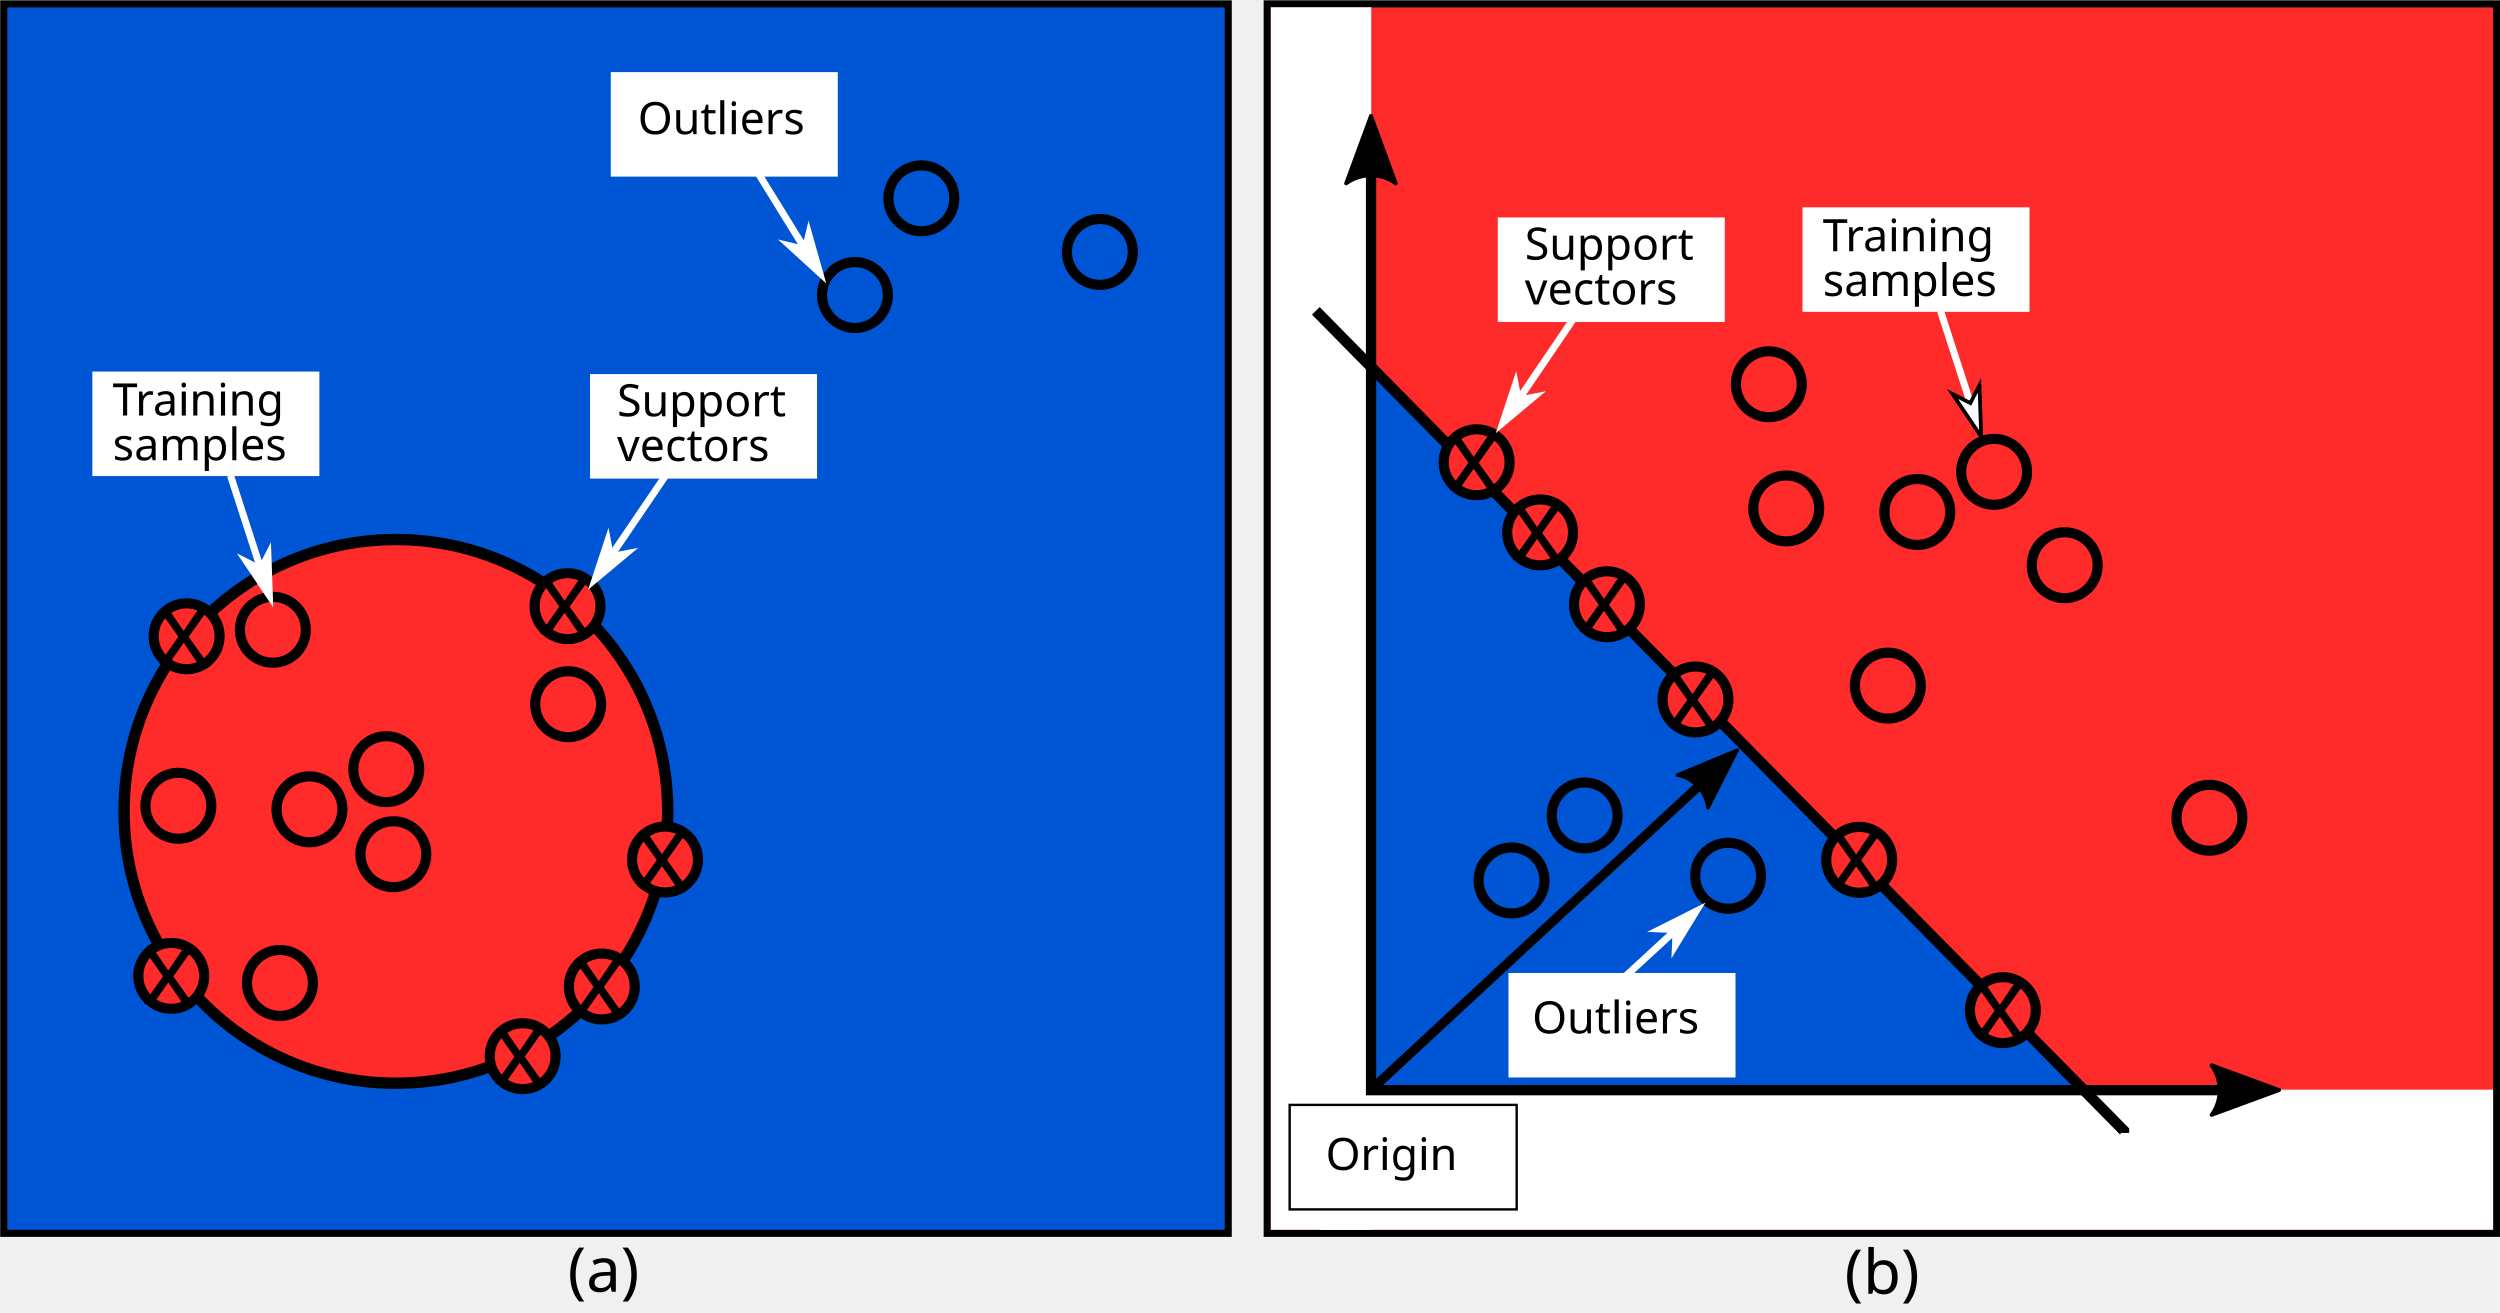
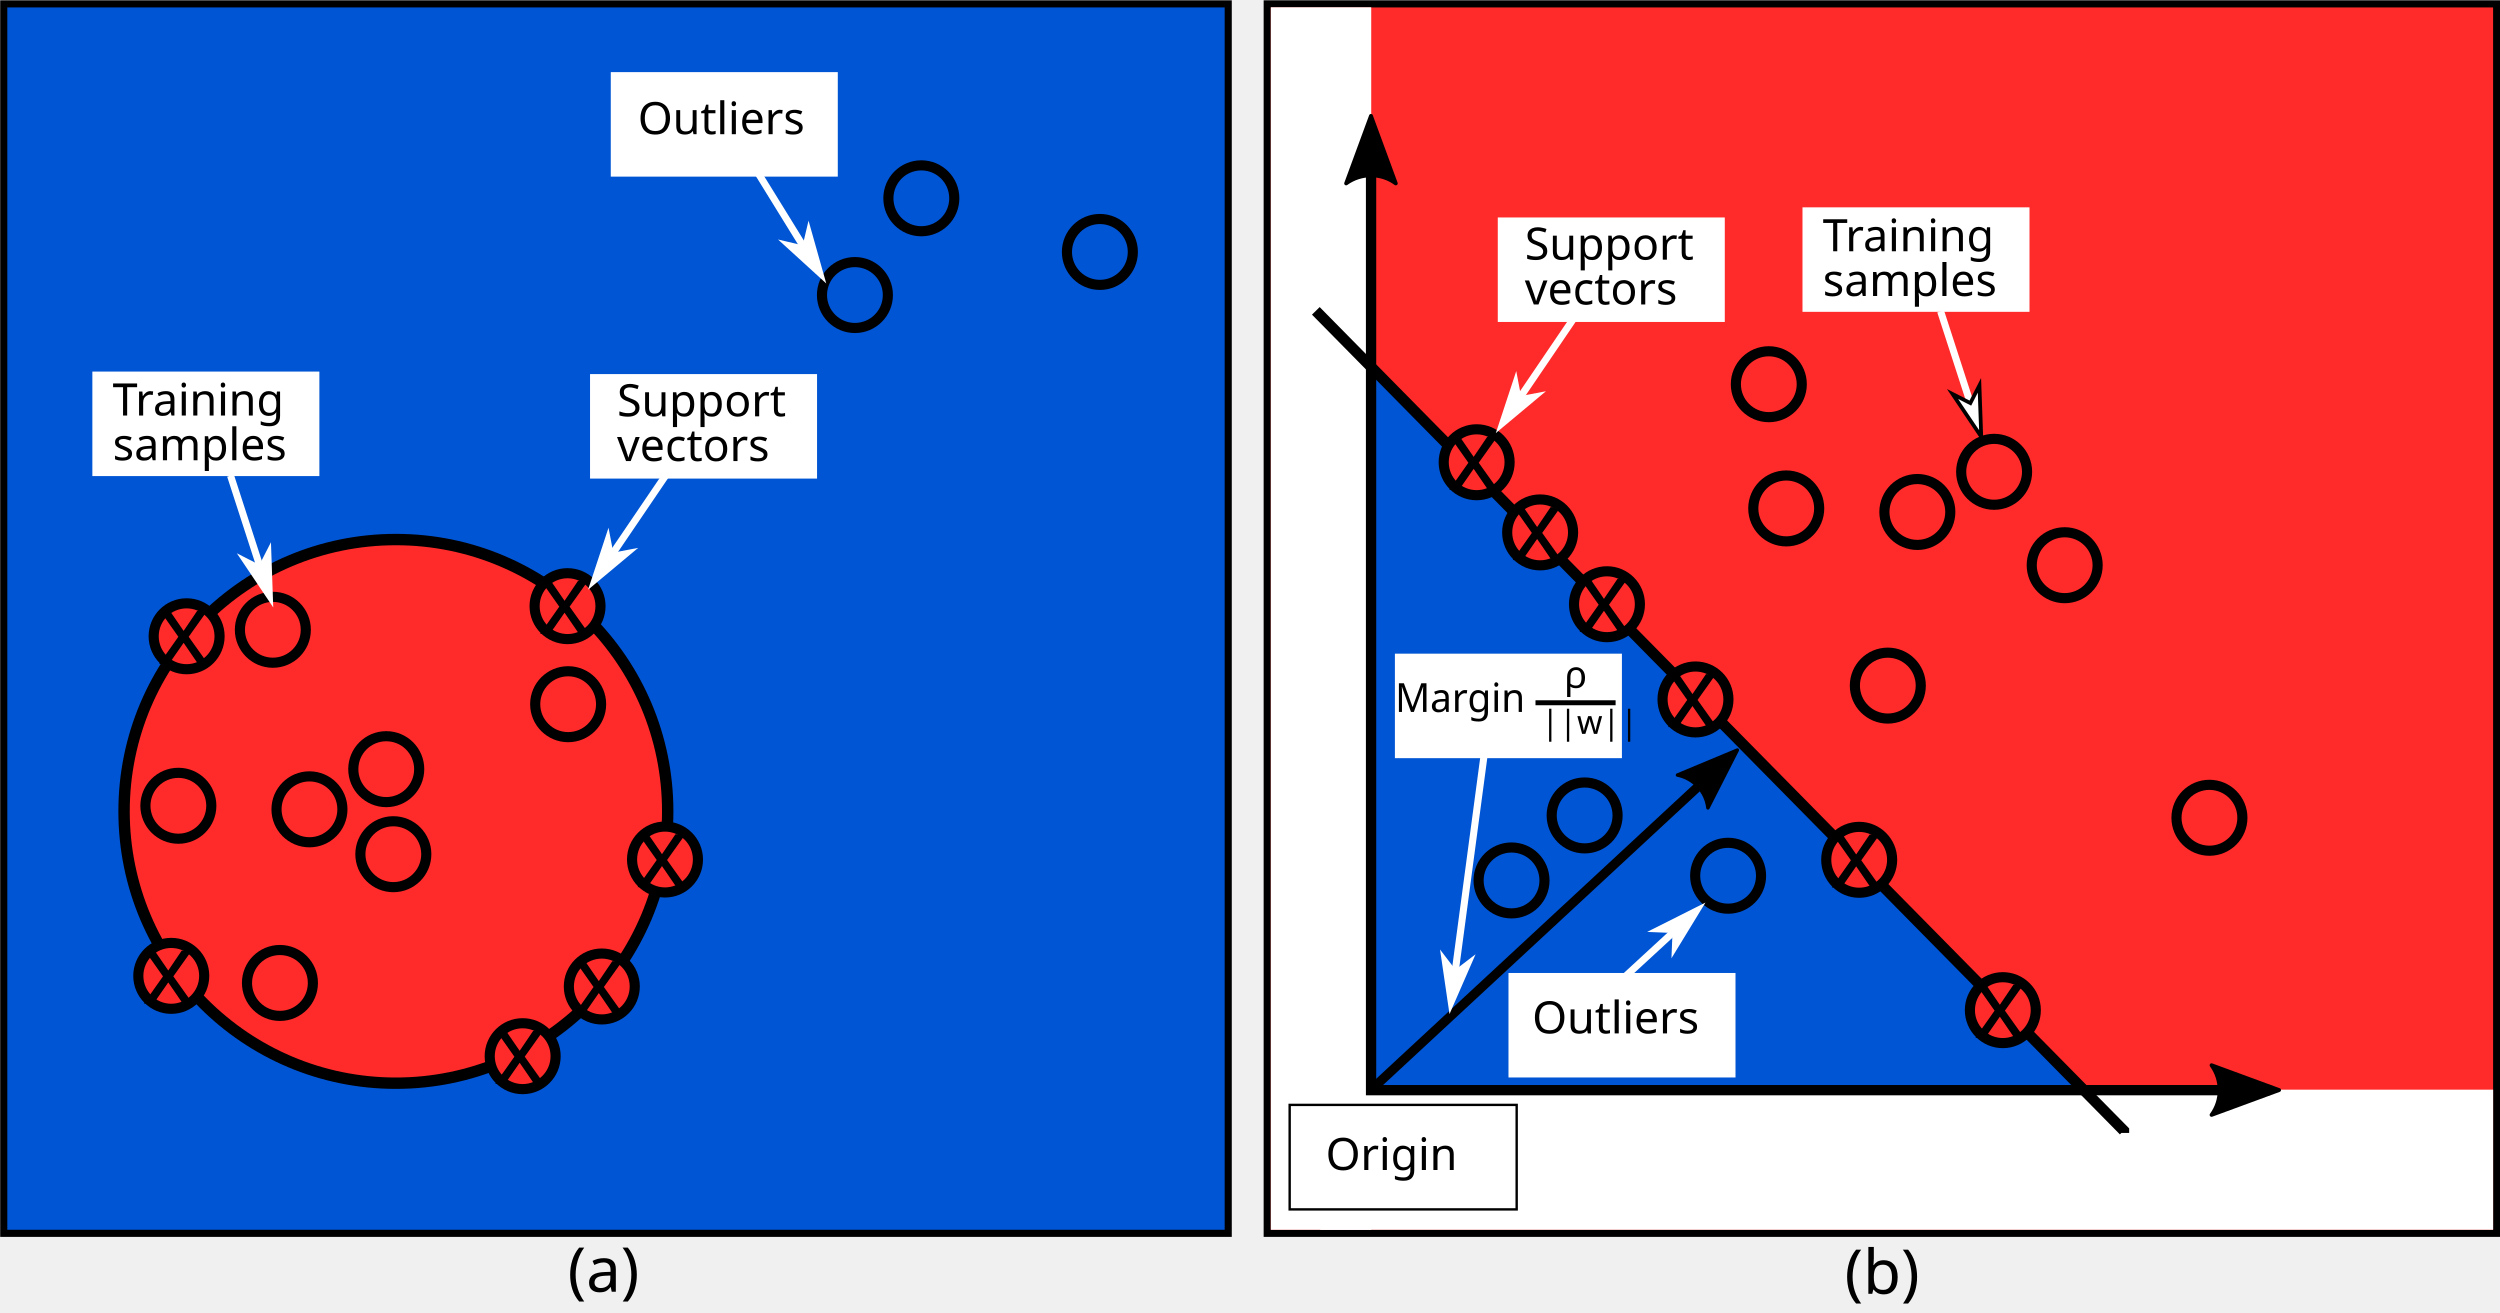
<svg xmlns="http://www.w3.org/2000/svg" width="200mm" height="105mm" viewBox="0 0 200 105" version="1.1" id="svg8">
  <defs id="defs2">
    <marker orient="auto" refY="0.0" refX="0.0" id="marker6698" style="overflow:visible;">
      <path id="path6696" style="fill-rule:evenodd;stroke-width:0.625;stroke-linejoin:round;stroke:#000000;stroke-opacity:1;fill:#000000;fill-opacity:1" d="M 8.719,4.034 L -2.207,0.016 L 8.719,-4.002 C 6.973,-1.63 6.983,1.616 8.719,4.034 z " transform="scale(0.6) rotate(180) translate(0,0)" />
    </marker>
    <marker orient="auto" refY="0.0" refX="0.0" id="Arrow2Mend" style="overflow:visible;">
      <path id="path1139" style="fill-rule:evenodd;stroke-width:0.625;stroke-linejoin:round;stroke:#000000;stroke-opacity:1;fill:#000000;fill-opacity:1" d="M 8.719,4.034 L -2.207,0.016 L 8.719,-4.002 C 6.973,-1.63 6.983,1.616 8.719,4.034 z " transform="scale(0.6) rotate(180) translate(0,0)" />
    </marker>
    <marker orient="auto" refY="0.0" refX="0.0" id="marker6482" style="overflow:visible">
      <path id="path6480" style="fill-rule:evenodd;stroke-width:0.625;stroke-linejoin:round;stroke:#000000;stroke-opacity:1;fill:#000000;fill-opacity:1" d="M 8.719,4.034 L -2.207,0.016 L 8.719,-4.002 C 6.973,-1.63 6.983,1.616 8.719,4.034 z " transform="scale(0.3) translate(-2.3,0)" />
    </marker>
    <marker style="overflow:visible" id="marker6370" refX="0" refY="0" orient="auto">
      <path transform="matrix(-0.4,0,0,-0.4,-4,0)" style="fill:#ffffff;fill-opacity:1;fill-rule:evenodd;stroke:#000000;stroke-width:1pt;stroke-opacity:1" d="M 0,0 5,-5 -12.5,0 5,5 Z" id="path6368" />
    </marker>
    <marker orient="auto" refY="0.0" refX="0.0" id="Arrow1Mend" style="overflow:visible;">
      <path id="path1121" d="M 0.0,0.0 L 5.0,-5.0 L -12.5,0.0 L 5.0,5.0 L 0.0,0.0 z " style="fill-rule:evenodd;stroke:#ffffff;stroke-width:1pt;stroke-opacity:1;fill:#ffffff;fill-opacity:1" transform="scale(0.4) rotate(180) translate(10,0)" />
    </marker>
    <marker orient="auto" refY="0.0" refX="0.0" id="marker2058" style="overflow:visible">
      <path id="path2056" style="fill-rule:evenodd;stroke-width:0.625;stroke-linejoin:round;stroke:#000000;stroke-opacity:1;fill:#000000;fill-opacity:1" d="M 8.719,4.034 L -2.207,0.016 L 8.719,-4.002 C 6.973,-1.63 6.983,1.616 8.719,4.034 z " transform="scale(0.3) translate(-2.3,0)" />
    </marker>
    <marker orient="auto" refY="0.0" refX="0.0" id="marker2000" style="overflow:visible">
      <path id="path1998" style="fill-rule:evenodd;stroke-width:0.625;stroke-linejoin:round;stroke:#000000;stroke-opacity:1;fill:#000000;fill-opacity:1" d="M 8.719,4.034 L -2.207,0.016 L 8.719,-4.002 C 6.973,-1.63 6.983,1.616 8.719,4.034 z " transform="scale(0.6) translate(0,0)" />
    </marker>
    <marker orient="auto" refY="0.0" refX="0.0" id="Arrow2Sstart" style="overflow:visible">
      <path id="path1142" style="fill-rule:evenodd;stroke-width:0.625;stroke-linejoin:round;stroke:#000000;stroke-opacity:1;fill:#000000;fill-opacity:1" d="M 8.719,4.034 L -2.207,0.016 L 8.719,-4.002 C 6.973,-1.63 6.983,1.616 8.719,4.034 z " transform="scale(0.3) translate(-2.3,0)" />
    </marker>
    <marker orient="auto" refY="0.0" refX="0.0" id="marker1898" style="overflow:visible">
      <path id="path1896" style="fill-rule:evenodd;stroke-width:0.625;stroke-linejoin:round;stroke:#000000;stroke-opacity:1;fill:#000000;fill-opacity:1" d="M 8.719,4.034 L -2.207,0.016 L 8.719,-4.002 C 6.973,-1.63 6.983,1.616 8.719,4.034 z " transform="scale(0.6) translate(0,0)" />
    </marker>
    <marker orient="auto" refY="0.0" refX="0.0" id="Arrow2Mstart" style="overflow:visible">
      <path id="path1136" style="fill-rule:evenodd;stroke-width:0.625;stroke-linejoin:round;stroke:#000000;stroke-opacity:1;fill:#000000;fill-opacity:1" d="M 8.719,4.034 L -2.207,0.016 L 8.719,-4.002 C 6.973,-1.63 6.983,1.616 8.719,4.034 z " transform="scale(0.6) translate(0,0)" />
    </marker>
    <marker orient="auto" refY="0.0" refX="0.0" id="Arrow2Lstart" style="overflow:visible">
      <path id="path1130" style="fill-rule:evenodd;stroke-width:0.625;stroke-linejoin:round;stroke:#000000;stroke-opacity:1;fill:#000000;fill-opacity:1" d="M 8.719,4.034 L -2.207,0.016 L 8.719,-4.002 C 6.973,-1.63 6.983,1.616 8.719,4.034 z " transform="scale(1.1) translate(1,0)" />
    </marker>
    <marker orient="auto" refY="0.0" refX="0.0" id="Arrow1Lend" style="overflow:visible;">
      <path id="path1115" d="M 0.0,0.0 L 5.0,-5.0 L -12.5,0.0 L 5.0,5.0 L 0.0,0.0 z " style="fill-rule:evenodd;stroke:#000000;stroke-width:1pt;stroke-opacity:1;fill:#000000;fill-opacity:1" transform="scale(0.8) rotate(180) translate(12.5,0)" />
    </marker>
    <marker orient="auto" refY="0" refX="0" id="Arrow1Mend-0" style="overflow:visible">
      <path id="path1121-6" d="M 0,0 5,-5 -12.5,0 5,5 Z" style="fill:#ffffff;fill-opacity:1;fill-rule:evenodd;stroke:#ffffff;stroke-width:1pt;stroke-opacity:1" transform="matrix(-0.4,0,0,-0.4,-4,0)" />
    </marker>
    <marker orient="auto" refY="0" refX="0" id="Arrow1Mend-8" style="overflow:visible">
      <path id="path1121-7" d="M 0,0 5,-5 -12.5,0 5,5 Z" style="fill:#ffffff;fill-opacity:1;fill-rule:evenodd;stroke:#000000;stroke-width:1pt;stroke-opacity:1" transform="matrix(-0.4,0,0,-0.4,-4,0)" />
    </marker>
    <marker orient="auto" refY="0" refX="0" id="Arrow1Mend-0-2" style="overflow:visible">
      <path id="path1121-6-6" d="M 0,0 5,-5 -12.5,0 5,5 Z" style="fill:#ffffff;fill-opacity:1;fill-rule:evenodd;stroke:#ffffff;stroke-width:1pt;stroke-opacity:1" transform="matrix(-0.4,0,0,-0.4,-4,0)" />
    </marker>
    <marker orient="auto" refY="0" refX="0" id="Arrow1Mend-0-1" style="overflow:visible">
      <path id="path1121-6-7" d="M 0,0 5,-5 -12.5,0 5,5 Z" style="fill:#ffffff;fill-opacity:1;fill-rule:evenodd;stroke:#ffffff;stroke-width:1pt;stroke-opacity:1" transform="matrix(-0.4,0,0,-0.4,-4,0)" />
    </marker>
    <marker orient="auto" refY="0" refX="0" id="Arrow1Mend-0-1-7" style="overflow:visible">
      <path id="path1121-6-7-7" d="M 0,0 5,-5 -12.5,0 5,5 Z" style="fill:#ffffff;fill-opacity:1;fill-rule:evenodd;stroke:#ffffff;stroke-width:1pt;stroke-opacity:1" transform="matrix(-0.4,0,0,-0.4,-4,0)" />
    </marker>
    <marker orient="auto" refY="0" refX="0" id="Arrow1Mend-0-1-4" style="overflow:visible">
      <path id="path1121-6-7-8" d="M 0,0 5,-5 -12.5,0 5,5 Z" style="fill:#ffffff;fill-opacity:1;fill-rule:evenodd;stroke:#ffffff;stroke-width:1pt;stroke-opacity:1" transform="matrix(-0.4,0,0,-0.4,-4,0)" />
+     </marker>
+     <marker orient="auto" refY="0" refX="0" id="Arrow1Mend-0-1-4-9" style="overflow:visible">
+       <path id="path1121-6-7-8-6" d="M 0,0 5,-5 -12.5,0 5,5 Z" style="fill:#ffffff;fill-opacity:1;fill-rule:evenodd;stroke:#ffffff;stroke-width:1pt;stroke-opacity:1" transform="matrix(-0.4,0,0,-0.4,-4,0)" />
    </marker>
  </defs>
  <g id="layer1" transform="translate(0,-192)">
    <rect style="fill:#0055d4;fill-opacity:1;stroke:#000000;stroke-width:0.569;stroke-miterlimit:4;stroke-dasharray:none;stroke-opacity:1" id="rect10" width="97.958" height="98.357" x="0.3" y="192.31" />
    <rect style="fill:#ff2a2a;fill-opacity:1;stroke:#000000;stroke-width:0.57;stroke-miterlimit:4;stroke-dasharray:none;stroke-opacity:1" id="rect10-3" width="98.356" height="98.356" x="101.377" y="192.31" />
    <path style="fill:#0055d4;stroke:#000000;stroke-width:0.265px;stroke-linecap:butt;stroke-linejoin:miter;stroke-opacity:1;fill-opacity:1" d="m 109.581,221.63 -0.134,57.329 0.134,0.267 h 56.928 l -54.256,-55.458 -2.138,-2.005 z" id="path7651" />
    <text xml:space="preserve" style="font-style:normal;font-weight:normal;font-size:3.844px;line-height:0;font-family:sans-serif;letter-spacing:0px;word-spacing:0px;fill:#000000;fill-opacity:1;stroke:none;stroke-width:0.096" x="45.41" y="295.338" id="text31">
      <tspan id="tspan29" x="45.41" y="295.338" style="font-size:4.939px;stroke-width:0.096">(a)</tspan>
    </text>
    <text xml:space="preserve" style="font-style:normal;font-weight:normal;font-size:3.844px;line-height:0;font-family:sans-serif;letter-spacing:0px;word-spacing:0px;fill:#000000;fill-opacity:1;stroke:none;stroke-width:0.096" x="147.567" y="295.504" id="text31-6">
      <tspan id="tspan29-7" x="147.567" y="295.504" style="font-size:4.939px;stroke-width:0.096">(b)</tspan>
    </text>
    <circle style="fill:#ff2a2a;fill-opacity:1;stroke:#000000;stroke-width:0.911;stroke-miterlimit:4;stroke-dasharray:none;stroke-opacity:1" id="path74" cx="31.671" cy="256.91" r="21.746" />
    <g transform="translate(29.10095,-1.182642)" id="g942-1">
      <circle r="2.636" cy="241.675" cx="16.303" id="path74-5-2-2" style="fill:#ff2a2a;fill-opacity:1;stroke:#000000;stroke-width:0.81;stroke-miterlimit:4;stroke-dasharray:none;stroke-opacity:1" />
      <text id="text937-7" y="243.884" x="13.968" style="font-style:normal;font-weight:normal;font-size:7.91px;line-height:0;font-family:sans-serif;letter-spacing:0px;word-spacing:0px;fill:#000000;fill-opacity:1;stroke:none;stroke-width:0.198" xml:space="preserve">
        <tspan style="stroke-width:0.198" y="243.884" x="13.968" id="tspan935-0">x</tspan>
      </text>
    </g>
    <g transform="translate(36.89671,19.08633)" id="g942-9">
      <circle r="2.636" cy="241.675" cx="16.303" id="path74-5-2-3" style="fill:#ff2a2a;fill-opacity:1;stroke:#000000;stroke-width:0.81;stroke-miterlimit:4;stroke-dasharray:none;stroke-opacity:1" />
      <text id="text937-6" y="243.884" x="13.968" style="font-style:normal;font-weight:normal;font-size:7.91px;line-height:0;font-family:sans-serif;letter-spacing:0px;word-spacing:0px;fill:#000000;fill-opacity:1;stroke:none;stroke-width:0.198" xml:space="preserve">
        <tspan style="stroke-width:0.198" y="243.884" x="13.968" id="tspan935-06">x</tspan>
      </text>
    </g>
    <g transform="translate(31.84128,29.24444)" id="g942-2">
      <circle r="2.636" cy="241.675" cx="16.303" id="path74-5-2-6" style="fill:#ff2a2a;fill-opacity:1;stroke:#000000;stroke-width:0.81;stroke-miterlimit:4;stroke-dasharray:none;stroke-opacity:1" />
      <text id="text937-1" y="243.884" x="13.968" style="font-style:normal;font-weight:normal;font-size:7.91px;line-height:0;font-family:sans-serif;letter-spacing:0px;word-spacing:0px;fill:#000000;fill-opacity:1;stroke:none;stroke-width:0.198" xml:space="preserve">
        <tspan style="stroke-width:0.198" y="243.884" x="13.968" id="tspan935-8">x</tspan>
      </text>
    </g>
    <g transform="translate(25.51017,34.81959)" id="g942-7">
      <circle r="2.636" cy="241.675" cx="16.303" id="path74-5-2-9" style="fill:#ff2a2a;fill-opacity:1;stroke:#000000;stroke-width:0.81;stroke-miterlimit:4;stroke-dasharray:none;stroke-opacity:1" />
      <text id="text937-2" y="243.884" x="13.968" style="font-style:normal;font-weight:normal;font-size:7.91px;line-height:0;font-family:sans-serif;letter-spacing:0px;word-spacing:0px;fill:#000000;fill-opacity:1;stroke:none;stroke-width:0.198" xml:space="preserve">
        <tspan style="stroke-width:0.198" y="243.884" x="13.968" id="tspan935-02">x</tspan>
      </text>
    </g>
    <g transform="translate(-2.601805,28.394)" id="g942-3">
      <circle r="2.636" cy="241.675" cx="16.303" id="path74-5-2-7" style="fill:#ff2a2a;fill-opacity:1;stroke:#000000;stroke-width:0.81;stroke-miterlimit:4;stroke-dasharray:none;stroke-opacity:1" />
      <text id="text937-5" y="243.884" x="13.968" style="font-style:normal;font-weight:normal;font-size:7.91px;line-height:0;font-family:sans-serif;letter-spacing:0px;word-spacing:0px;fill:#000000;fill-opacity:1;stroke:none;stroke-width:0.198" xml:space="preserve">
        <tspan style="stroke-width:0.198" y="243.884" x="13.968" id="tspan935-9">x</tspan>
      </text>
    </g>
    <g transform="translate(-1.373382,1.226957)" id="g942-22">
      <circle r="2.636" cy="241.675" cx="16.303" id="path74-5-2-8" style="fill:#ff2a2a;fill-opacity:1;stroke:#000000;stroke-width:0.81;stroke-miterlimit:4;stroke-dasharray:none;stroke-opacity:1" />
      <text id="text937-9" y="243.884" x="13.968" style="font-style:normal;font-weight:normal;font-size:7.91px;line-height:0;font-family:sans-serif;letter-spacing:0px;word-spacing:0px;fill:#000000;fill-opacity:1;stroke:none;stroke-width:0.198" xml:space="preserve">
        <tspan style="stroke-width:0.198" y="243.884" x="13.968" id="tspan935-7">x</tspan>
      </text>
    </g>
    <circle style="fill:#ff2a2a;fill-opacity:1;stroke:#000000;stroke-width:0.81;stroke-miterlimit:4;stroke-dasharray:none;stroke-opacity:1" id="path74-5-2-8-6" cx="31.467" cy="260.336" r="2.636" />
    <circle style="fill:#ff2a2a;fill-opacity:1;stroke:#000000;stroke-width:0.81;stroke-miterlimit:4;stroke-dasharray:none;stroke-opacity:1" id="path74-5-2-8-6-9" cx="24.757" cy="256.746" r="2.636" />
    <circle style="fill:#ff2a2a;fill-opacity:1;stroke:#000000;stroke-width:0.81;stroke-miterlimit:4;stroke-dasharray:none;stroke-opacity:1" id="path74-5-2-8-6-3" cx="22.395" cy="270.636" r="2.636" />
    <circle style="fill:#ff2a2a;fill-opacity:1;stroke:#000000;stroke-width:0.81;stroke-miterlimit:4;stroke-dasharray:none;stroke-opacity:1" id="path74-5-2-8-6-1" cx="45.452" cy="248.336" r="2.636" />
    <circle style="fill:#ff2a2a;fill-opacity:1;stroke:#000000;stroke-width:0.81;stroke-miterlimit:4;stroke-dasharray:none;stroke-opacity:1" id="path74-5-2-8-6-94" cx="14.269" cy="256.462" r="2.636" />
    <circle style="fill:#ff2a2a;fill-opacity:1;stroke:#000000;stroke-width:0.81;stroke-miterlimit:4;stroke-dasharray:none;stroke-opacity:1" id="path74-5-2-8-6-7" cx="21.828" cy="242.382" r="2.636" />
    <circle style="fill:#ff2a2a;fill-opacity:1;stroke:#000000;stroke-width:0.81;stroke-miterlimit:4;stroke-dasharray:none;stroke-opacity:1" id="path74-5-2-8-6-8" cx="30.9" cy="253.533" r="2.636" />
    <rect style="fill:#ffffff;fill-opacity:1;stroke:none;stroke-width:1.84;stroke-miterlimit:4;stroke-dasharray:none;stroke-opacity:1" id="rect4406" width="8.032" height="97.803" x="101.666" y="192.581" />
    <rect style="fill:#ffffff;fill-opacity:1;stroke:none;stroke-width:2.015;stroke-miterlimit:4;stroke-dasharray:none;stroke-opacity:1" id="rect4408" width="93.823" height="11.209" x="105.627" y="279.173" />
    <path style="fill:none;stroke:#000000;stroke-width:0.824;stroke-linecap:butt;stroke-linejoin:miter;stroke-miterlimit:13.1;stroke-dasharray:none;stroke-opacity:1;marker-start:url(#marker2000);marker-end:url(#marker2000)" d="m 109.685,202.362 v 76.851 h 71.882 -0.331" id="path1110" />
    <rect style="fill:#ffffff;fill-opacity:1;stroke:none;stroke-width:0.191;stroke-miterlimit:13.1;stroke-dasharray:none;stroke-opacity:1" id="rect2186" width="18.161" height="8.36" x="47.203" y="221.927" />
    <text xml:space="preserve" style="font-style:normal;font-weight:normal;font-size:3.579px;line-height:1;font-family:sans-serif;letter-spacing:0px;word-spacing:0px;fill:#000000;fill-opacity:1;stroke:none;stroke-width:0.089" x="49.364" y="225.307" id="text2182">
      <tspan id="tspan2180" x="49.364" y="225.307" style="line-height:1;stroke-width:0.089">Support</tspan>
      <tspan x="49.364" y="228.886" style="line-height:1;stroke-width:0.089" id="tspan2184">vectors </tspan>
    </text>
    <rect style="fill:#ffffff;fill-opacity:1;stroke:none;stroke-width:0.191;stroke-miterlimit:13.1;stroke-dasharray:none;stroke-opacity:1" id="rect2186-4" width="18.161" height="8.36" x="7.389" y="221.726" />
    <text xml:space="preserve" style="font-style:normal;font-weight:normal;font-size:3.579px;line-height:1;font-family:sans-serif;letter-spacing:0px;word-spacing:0px;fill:#000000;fill-opacity:1;stroke:none;stroke-width:0.089" x="9.015" y="225.24" id="text2182-5">
      <tspan id="tspan2180-0" x="9.015" y="225.24" style="line-height:1;stroke-width:0.089">Training</tspan>
      <tspan x="9.015" y="228.819" style="line-height:1;stroke-width:0.089" id="tspan2184-3">samples </tspan>
    </text>
    <path style="fill:none;stroke:#ffffff;stroke-width:0.565;stroke-linecap:butt;stroke-linejoin:miter;stroke-opacity:1;stroke-miterlimit:4;stroke-dasharray:none;marker-end:url(#Arrow1Mend)" d="m 18.442,230.049 3.074,9.488" id="path2224" />
    <path style="fill:none;stroke:#ffffff;stroke-width:0.565;stroke-linecap:butt;stroke-linejoin:miter;stroke-miterlimit:4;stroke-dasharray:none;stroke-opacity:1;marker-end:url(#Arrow1Mend-0)" d="m 53.276,230.006 -5.604,8.25" id="path2224-1" />
    <path style="fill:none;stroke:#000000;stroke-width:0.865;stroke-linecap:butt;stroke-linejoin:miter;stroke-opacity:1;stroke-miterlimit:4;stroke-dasharray:none" d="m 105.266,216.869 64.634,65.579 v 0.189" id="path4263" />
    <g transform="translate(101.8297,-12.6953)" id="g942-22-5">
      <circle r="2.636" cy="241.675" cx="16.303" id="path74-5-2-8-5" style="fill:#ff2a2a;fill-opacity:1;stroke:#000000;stroke-width:0.81;stroke-miterlimit:4;stroke-dasharray:none;stroke-opacity:1" />
      <text id="text937-9-4" y="243.884" x="13.968" style="font-style:normal;font-weight:normal;font-size:7.91px;line-height:0;font-family:sans-serif;letter-spacing:0px;word-spacing:0px;fill:#000000;fill-opacity:1;stroke:none;stroke-width:0.198" xml:space="preserve">
        <tspan style="stroke-width:0.198" y="243.884" x="13.968" id="tspan935-7-7">x</tspan>
      </text>
    </g>
    <g transform="translate(106.9078,-7.082636)" id="g942-22-6">
      <circle r="2.636" cy="241.675" cx="16.303" id="path74-5-2-8-56" style="fill:#ff2a2a;fill-opacity:1;stroke:#000000;stroke-width:0.81;stroke-miterlimit:4;stroke-dasharray:none;stroke-opacity:1" />
      <text id="text937-9-9" y="243.884" x="13.968" style="font-style:normal;font-weight:normal;font-size:7.91px;line-height:0;font-family:sans-serif;letter-spacing:0px;word-spacing:0px;fill:#000000;fill-opacity:1;stroke:none;stroke-width:0.198" xml:space="preserve">
        <tspan style="stroke-width:0.198" y="243.884" x="13.968" id="tspan935-7-3">x</tspan>
      </text>
    </g>
    <g transform="translate(112.2532,-1.336341)" id="g942-22-7">
      <circle r="2.636" cy="241.675" cx="16.303" id="path74-5-2-8-4" style="fill:#ff2a2a;fill-opacity:1;stroke:#000000;stroke-width:0.81;stroke-miterlimit:4;stroke-dasharray:none;stroke-opacity:1" />
      <text id="text937-9-5" y="243.884" x="13.968" style="font-style:normal;font-weight:normal;font-size:7.91px;line-height:0;font-family:sans-serif;letter-spacing:0px;word-spacing:0px;fill:#000000;fill-opacity:1;stroke:none;stroke-width:0.198" xml:space="preserve">
        <tspan style="stroke-width:0.198" y="243.884" x="13.968" id="tspan935-7-2">x</tspan>
      </text>
    </g>
    <g transform="translate(119.3358,6.28084)" id="g942-22-54">
      <circle r="2.636" cy="241.675" cx="16.303" id="path74-5-2-8-7" style="fill:#ff2a2a;fill-opacity:1;stroke:#000000;stroke-width:0.81;stroke-miterlimit:4;stroke-dasharray:none;stroke-opacity:1" />
      <text id="text937-9-44" y="243.884" x="13.968" style="font-style:normal;font-weight:normal;font-size:7.91px;line-height:0;font-family:sans-serif;letter-spacing:0px;word-spacing:0px;fill:#000000;fill-opacity:1;stroke:none;stroke-width:0.198" xml:space="preserve">
        <tspan style="stroke-width:0.198" y="243.884" x="13.968" id="tspan935-7-30">x</tspan>
      </text>
    </g>
    <g transform="translate(132.4321,19.10978)" id="g942-22-78">
      <circle r="2.636" cy="241.675" cx="16.303" id="path74-5-2-8-68" style="fill:#ff2a2a;fill-opacity:1;stroke:#000000;stroke-width:0.81;stroke-miterlimit:4;stroke-dasharray:none;stroke-opacity:1" />
      <text id="text937-9-8" y="243.884" x="13.968" style="font-style:normal;font-weight:normal;font-size:7.91px;line-height:0;font-family:sans-serif;letter-spacing:0px;word-spacing:0px;fill:#000000;fill-opacity:1;stroke:none;stroke-width:0.198" xml:space="preserve">
        <tspan style="stroke-width:0.198" y="243.884" x="13.968" id="tspan935-7-4">x</tspan>
      </text>
    </g>
    <g transform="translate(143.9246,31.13691)" id="g942-22-3">
      <circle r="2.636" cy="241.675" cx="16.303" id="path74-5-2-8-1" style="fill:#ff2a2a;fill-opacity:1;stroke:#000000;stroke-width:0.81;stroke-miterlimit:4;stroke-dasharray:none;stroke-opacity:1" />
      <text id="text937-9-49" y="243.884" x="13.968" style="font-style:normal;font-weight:normal;font-size:7.91px;line-height:0;font-family:sans-serif;letter-spacing:0px;word-spacing:0px;fill:#000000;fill-opacity:1;stroke:none;stroke-width:0.198" xml:space="preserve">
        <tspan style="stroke-width:0.198" y="243.884" x="13.968" id="tspan935-7-20">x</tspan>
      </text>
    </g>
    <circle style="fill:#ff2a2a;fill-opacity:1;stroke:#000000;stroke-width:0.81;stroke-miterlimit:4;stroke-dasharray:none;stroke-opacity:1" id="path74-5-2-8-6-6" cx="165.175" cy="237.217" r="2.636" />
    <circle style="fill:#ff2a2a;fill-opacity:1;stroke:#000000;stroke-width:0.81;stroke-miterlimit:4;stroke-dasharray:none;stroke-opacity:1" id="path74-5-2-8-6-9-8" cx="153.388" cy="232.958" r="2.636" />
    <circle style="fill:#ff2a2a;fill-opacity:1;stroke:#000000;stroke-width:0.81;stroke-miterlimit:4;stroke-dasharray:none;stroke-opacity:1" id="path74-5-2-8-6-3-9" cx="151.026" cy="246.849" r="2.636" />
    <circle style="fill:#ff2a2a;fill-opacity:1;stroke:#000000;stroke-width:0.81;stroke-miterlimit:4;stroke-dasharray:none;stroke-opacity:1" id="path74-5-2-8-6-1-2" cx="176.755" cy="257.422" r="2.636" />
    <circle style="fill:#ff2a2a;fill-opacity:1;stroke:#000000;stroke-width:0.81;stroke-miterlimit:4;stroke-dasharray:none;stroke-opacity:1" id="path74-5-2-8-6-94-6" cx="142.899" cy="232.674" r="2.636" />
    <circle style="fill:#ff2a2a;fill-opacity:1;stroke:#000000;stroke-width:0.81;stroke-miterlimit:4;stroke-dasharray:none;stroke-opacity:1" id="path74-5-2-8-6-7-6" cx="141.505" cy="222.737" r="2.636" />
    <circle style="fill:#ff2a2a;fill-opacity:1;stroke:#000000;stroke-width:0.81;stroke-miterlimit:4;stroke-dasharray:none;stroke-opacity:1" id="path74-5-2-8-6-8-4" cx="159.53" cy="229.745" r="2.636" />
    <rect style="fill:#ffffff;fill-opacity:1;stroke:#000000;stroke-width:0.191;stroke-miterlimit:13.1;stroke-dasharray:none;stroke-opacity:1" id="rect2186-4-9" width="18.161" height="8.36" x="103.173" y="280.392" />
    <text xml:space="preserve" style="font-style:normal;font-weight:normal;font-size:3.579px;line-height:1;font-family:sans-serif;letter-spacing:0px;word-spacing:0px;fill:#000000;fill-opacity:1;stroke:none;stroke-width:0.089" x="106.051" y="285.602" id="text2182-5-5">
      <tspan id="tspan2180-0-0" x="106.051" y="285.602" style="line-height:1;stroke-width:0.089">Origin</tspan>
      <tspan x="106.051" y="289.182" style="line-height:1;stroke-width:0.089" id="tspan2184-3-4"> </tspan>
    </text>
    <rect style="fill:#ffffff;fill-opacity:1;stroke:none;stroke-width:0.191;stroke-miterlimit:13.1;stroke-dasharray:none;stroke-opacity:1" id="rect2186-4-1" width="18.161" height="8.36" x="144.199" y="208.587" />
    <text xml:space="preserve" style="font-style:normal;font-weight:normal;font-size:3.579px;line-height:1;font-family:sans-serif;letter-spacing:0px;word-spacing:0px;fill:#000000;fill-opacity:1;stroke:none;stroke-width:0.089" x="145.825" y="212.1" id="text2182-5-7">
      <tspan id="tspan2180-0-2" x="145.825" y="212.1" style="line-height:1;stroke-width:0.089">Training</tspan>
      <tspan x="145.825" y="215.68" style="line-height:1;stroke-width:0.089" id="tspan2184-3-7">samples </tspan>
    </text>
    <path style="fill:none;stroke:#ffffff;stroke-width:0.565;stroke-linecap:butt;stroke-linejoin:miter;stroke-miterlimit:4;stroke-dasharray:none;stroke-opacity:1;marker-end:url(#Arrow1Mend-8)" d="m 155.251,216.91 3.074,9.488" id="path2224-2" />
    <rect style="fill:#ffffff;fill-opacity:1;stroke:none;stroke-width:0.191;stroke-miterlimit:13.1;stroke-dasharray:none;stroke-opacity:1" id="rect2186-1" width="18.161" height="8.36" x="119.822" y="209.397" />
    <text xml:space="preserve" style="font-style:normal;font-weight:normal;font-size:3.579px;line-height:1;font-family:sans-serif;letter-spacing:0px;word-spacing:0px;fill:#000000;fill-opacity:1;stroke:none;stroke-width:0.089" x="121.983" y="212.776" id="text2182-0">
      <tspan id="tspan2180-6" x="121.983" y="212.776" style="line-height:1;stroke-width:0.089">Support</tspan>
      <tspan x="121.983" y="216.356" style="line-height:1;stroke-width:0.089" id="tspan2184-1">vectors </tspan>
    </text>
    <path style="fill:none;stroke:#ffffff;stroke-width:0.565;stroke-linecap:butt;stroke-linejoin:miter;stroke-miterlimit:4;stroke-dasharray:none;stroke-opacity:1;marker-end:url(#Arrow1Mend-0-2)" d="m 125.895,217.476 -5.604,8.25" id="path2224-1-5" />
    <circle style="fill:#0055d4;fill-opacity:1;stroke:#000000;stroke-width:0.81;stroke-miterlimit:4;stroke-dasharray:none;stroke-opacity:1" id="path74-5-2-8-6-949" cx="68.394" cy="215.603" r="2.636" />
    <circle style="fill:#0055d4;fill-opacity:1;stroke:#000000;stroke-width:0.81;stroke-miterlimit:4;stroke-dasharray:none;stroke-opacity:1" id="path74-5-2-8-6-1-0" cx="87.991" cy="212.155" r="2.636" />
    <circle style="fill:#0055d4;fill-opacity:1;stroke:#000000;stroke-width:0.81;stroke-miterlimit:4;stroke-dasharray:none;stroke-opacity:1" id="path74-5-2-8-6-8-9" cx="73.707" cy="207.864" r="2.636" />
    <rect style="fill:#ffffff;fill-opacity:1;stroke:none;stroke-width:0.191;stroke-miterlimit:13.1;stroke-dasharray:none;stroke-opacity:1" id="rect2186-7" width="18.161" height="8.36" x="48.862" y="197.77" />
    <text xml:space="preserve" style="font-style:normal;font-weight:normal;font-size:3.579px;line-height:1;font-family:sans-serif;letter-spacing:0px;word-spacing:0px;fill:#000000;fill-opacity:1;stroke:none;stroke-width:0.089" x="51.023" y="202.738" id="text2182-1">
      <tspan id="tspan2180-1" x="51.023" y="202.738" style="line-height:1;stroke-width:0.089">Outliers</tspan>
      <tspan x="51.023" y="206.317" style="line-height:1;stroke-width:0.089" id="tspan2184-5"> </tspan>
    </text>
    <path style="fill:none;stroke:#ffffff;stroke-width:0.565;stroke-linecap:butt;stroke-linejoin:miter;stroke-miterlimit:4;stroke-dasharray:none;stroke-opacity:1;marker-end:url(#Arrow1Mend-0-1)" d="m 60.275,205.244 5.24,8.486" id="path2224-1-9" />
    <circle style="fill:#0055d4;fill-opacity:1;stroke:#000000;stroke-width:0.81;stroke-miterlimit:4;stroke-dasharray:none;stroke-opacity:1" id="path74-5-2-8-6-949-6" cx="120.923" cy="262.435" r="2.636" />
    <circle style="fill:#0055d4;fill-opacity:1;stroke:#000000;stroke-width:0.81;stroke-miterlimit:4;stroke-dasharray:none;stroke-opacity:1" id="path74-5-2-8-6-1-0-7" cx="138.249" cy="262.06" r="2.636" />
    <circle style="fill:#0055d4;fill-opacity:1;stroke:#000000;stroke-width:0.81;stroke-miterlimit:4;stroke-dasharray:none;stroke-opacity:1" id="path74-5-2-8-6-8-9-3" cx="126.771" cy="257.235" r="2.636" />
    <path style="fill:none;stroke:#000000;stroke-width:0.743;stroke-linecap:butt;stroke-linejoin:miter;stroke-miterlimit:4;stroke-dasharray:none;stroke-opacity:1;marker-end:url(#marker6698)" d="M 109.731,279.144 138.271,252.679" id="path6300" />
    <rect style="fill:#ffffff;fill-opacity:1;stroke:none;stroke-width:0.191;stroke-miterlimit:13.1;stroke-dasharray:none;stroke-opacity:1" id="rect2186-7-1" width="18.161" height="8.36" x="120.679" y="269.838" />
    <text xml:space="preserve" style="font-style:normal;font-weight:normal;font-size:3.579px;line-height:1;font-family:sans-serif;letter-spacing:0px;word-spacing:0px;fill:#000000;fill-opacity:1;stroke:none;stroke-width:0.089" x="122.573" y="274.671" id="text2182-1-2">
      <tspan id="tspan2180-1-9" x="122.573" y="274.671" style="line-height:1;stroke-width:0.089">Outliers</tspan>
      <tspan x="122.573" y="278.251" style="line-height:1;stroke-width:0.089" id="tspan2184-5-3"> </tspan>
    </text>
    <path style="fill:none;stroke:#ffffff;stroke-width:0.565;stroke-linecap:butt;stroke-linejoin:miter;stroke-miterlimit:4;stroke-dasharray:none;stroke-opacity:1;marker-end:url(#Arrow1Mend-0-1-4)" d="m 128.282,271.718 7.336,-6.757" id="path2224-1-9-9" />
+     <rect style="fill:#ffffff;fill-opacity:1;stroke:none;stroke-width:0.191;stroke-miterlimit:13.1;stroke-dasharray:none;stroke-opacity:1" id="rect2186-7-1-2" width="18.161" height="8.36" x="111.592" y="244.293" />
+     <path style="fill:none;stroke:#ffffff;stroke-width:0.565;stroke-linecap:butt;stroke-linejoin:miter;stroke-miterlimit:4;stroke-dasharray:none;stroke-opacity:1;marker-end:url(#Arrow1Mend-0-1-4-9)" d="m 118.794,251.92 -2.687,20.104" id="path2224-1-9-9-9" />
+     <g id="g2311" transform="matrix(0.848824,0,0,0.848824,20.55546,37.59826)">
+       <text id="text2182-1-2-5" y="246.732" x="123.198" style="font-style:normal;font-weight:normal;font-size:3.579px;line-height:1;font-family:sans-serif;letter-spacing:0px;word-spacing:0px;fill:#000000;fill-opacity:1;stroke:none;stroke-width:0.089" xml:space="preserve">
+         <tspan id="tspan2184-5-3-4" style="line-height:1;stroke-width:0.089" y="246.732" x="123.198">ρ</tspan>
+       </text>
+       <rect y="247.9" x="120.501" height="0.468" width="7.55" id="rect2294" style="fill:#000000;fill-opacity:1;stroke:none;stroke-width:1.558;stroke-miterlimit:4;stroke-dasharray:3.116, 6.233;stroke-dashoffset:0;stroke-opacity:1" />
+       <text transform="scale(0.9900469,1.010053)" id="text2304" y="248.567" x="122.274" style="font-style:normal;font-weight:normal;font-size:3.078px;line-height:0;font-family:sans-serif;letter-spacing:0px;word-spacing:0px;fill:#000000;fill-opacity:1;stroke:none;stroke-width:0.077" xml:space="preserve">
+         <tspan style="stroke-width:0.077" y="248.567" x="122.274" id="tspan2302">||w||</tspan>
+       </text>
+     </g>
+     <text xml:space="preserve" style="font-style:normal;font-weight:normal;font-size:3.158px;line-height:1;font-family:sans-serif;letter-spacing:0px;word-spacing:0px;fill:#000000;fill-opacity:1;stroke:none;stroke-width:0.079" x="113.894" y="243.957" id="text2182-5-5-9" transform="scale(0.9799157,1.020496)">
+       <tspan id="tspan2180-0-0-3" x="113.894" y="243.957" style="line-height:1;stroke-width:0.079">Margin</tspan>
+       <tspan x="113.894" y="247.115" style="line-height:1;stroke-width:0.079" id="tspan2184-3-4-6"> </tspan>
+     </text>
  </g>
</svg>
